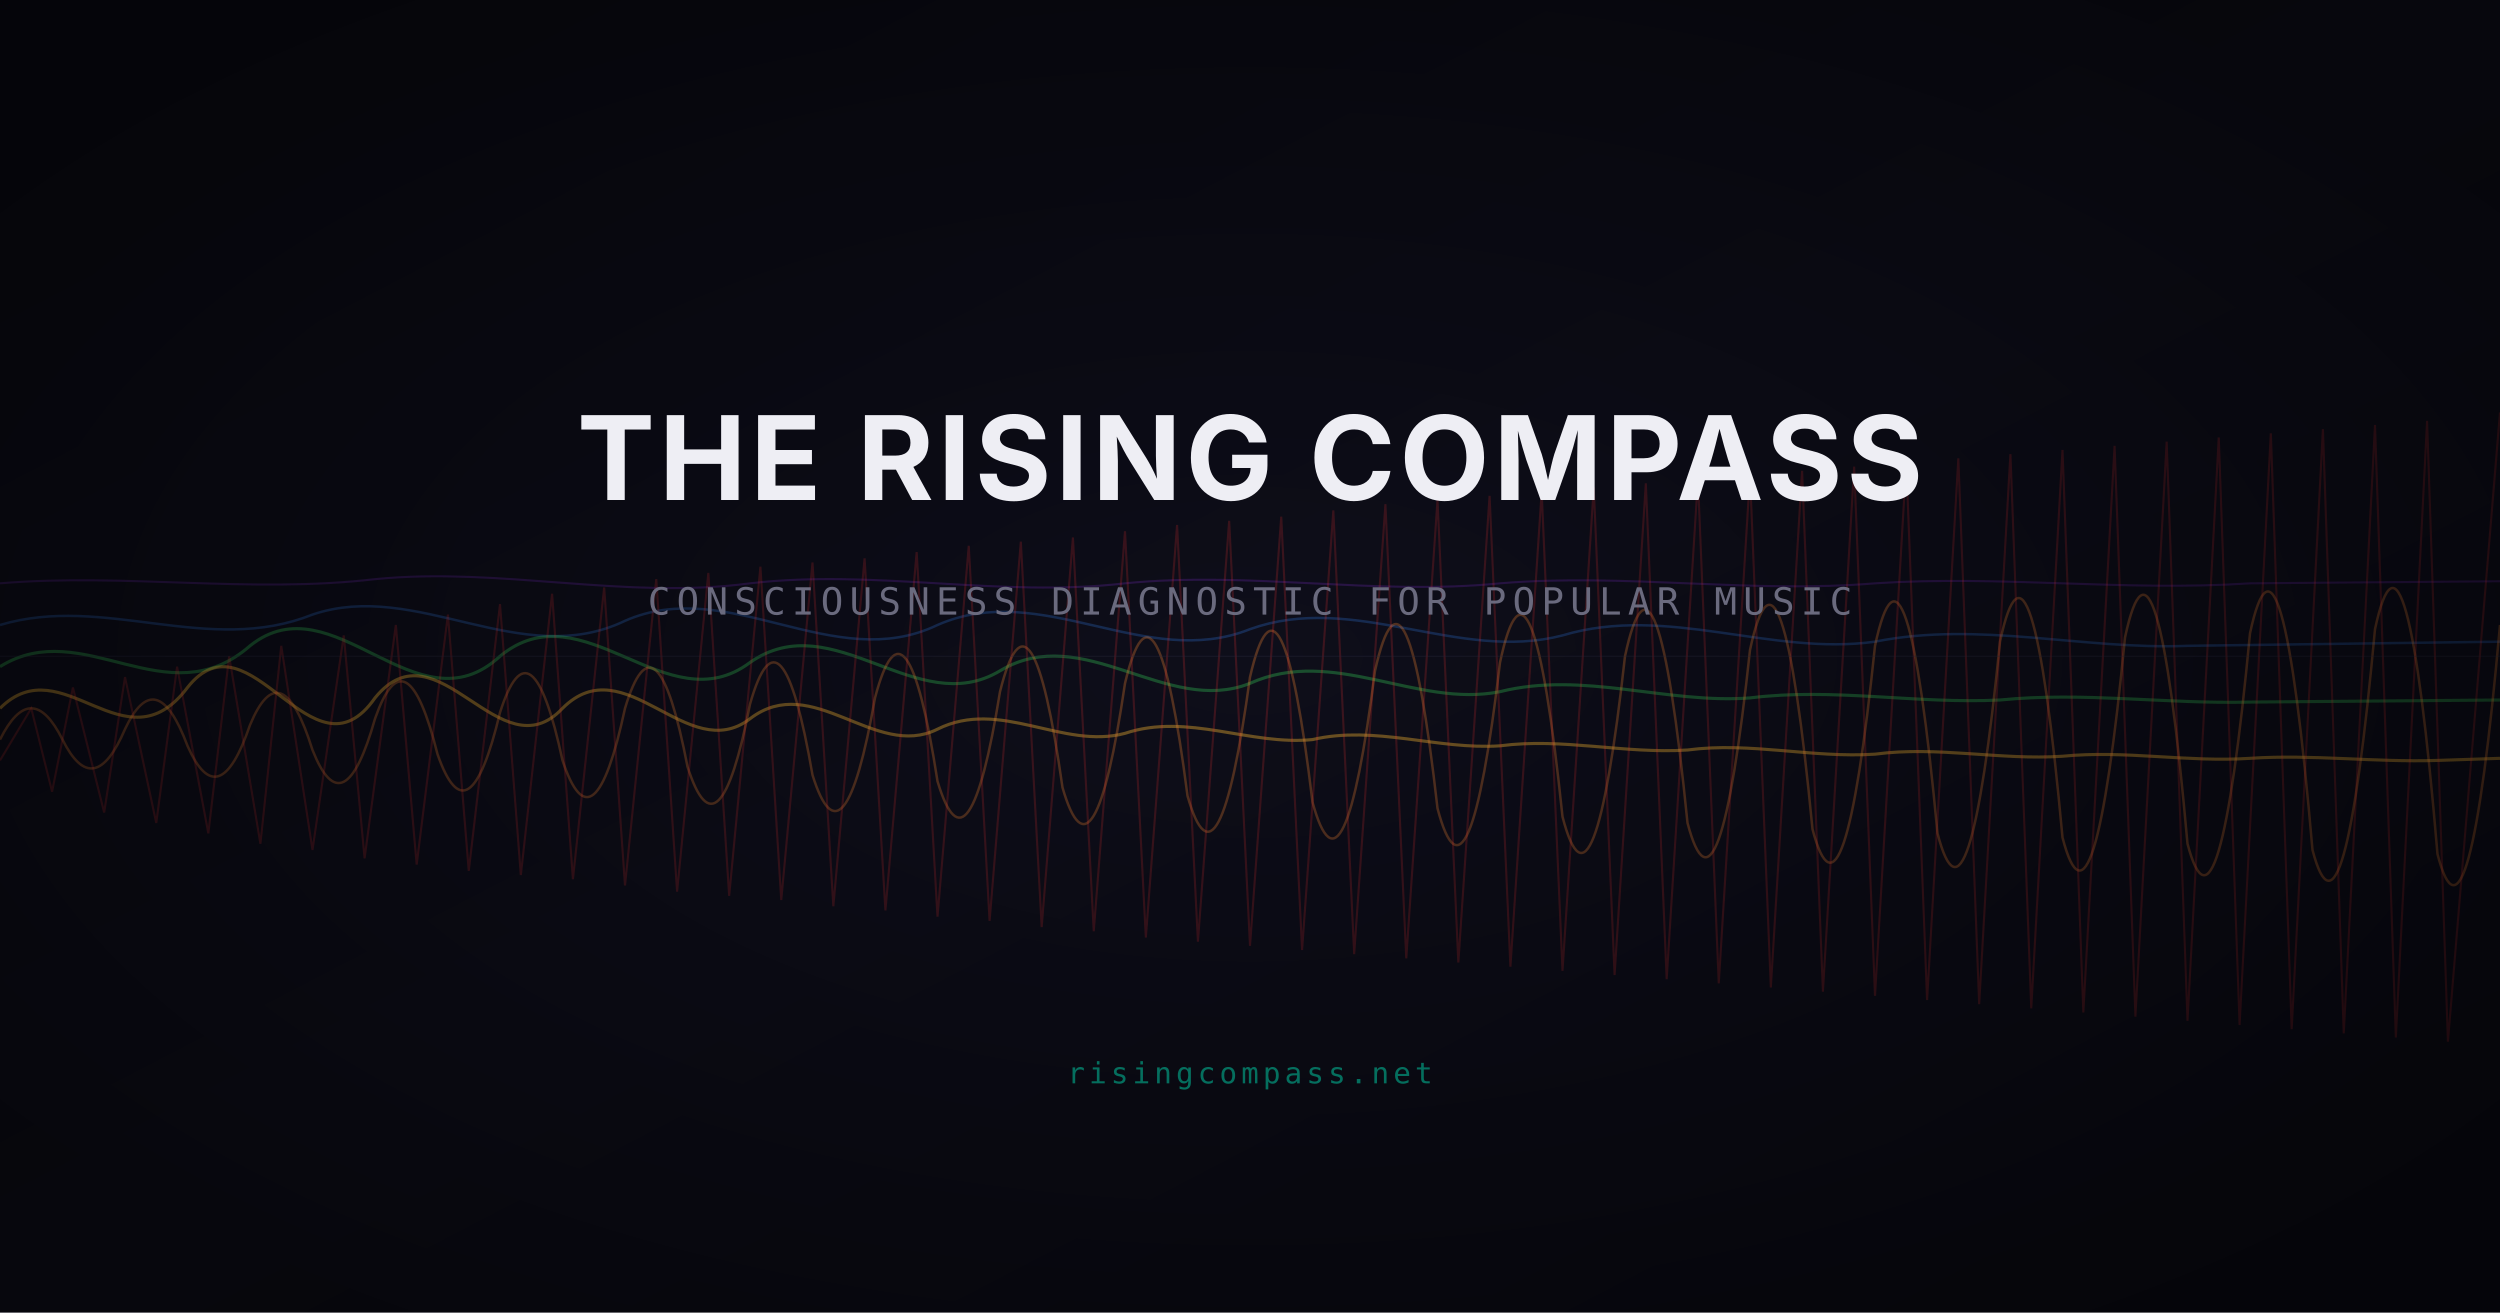
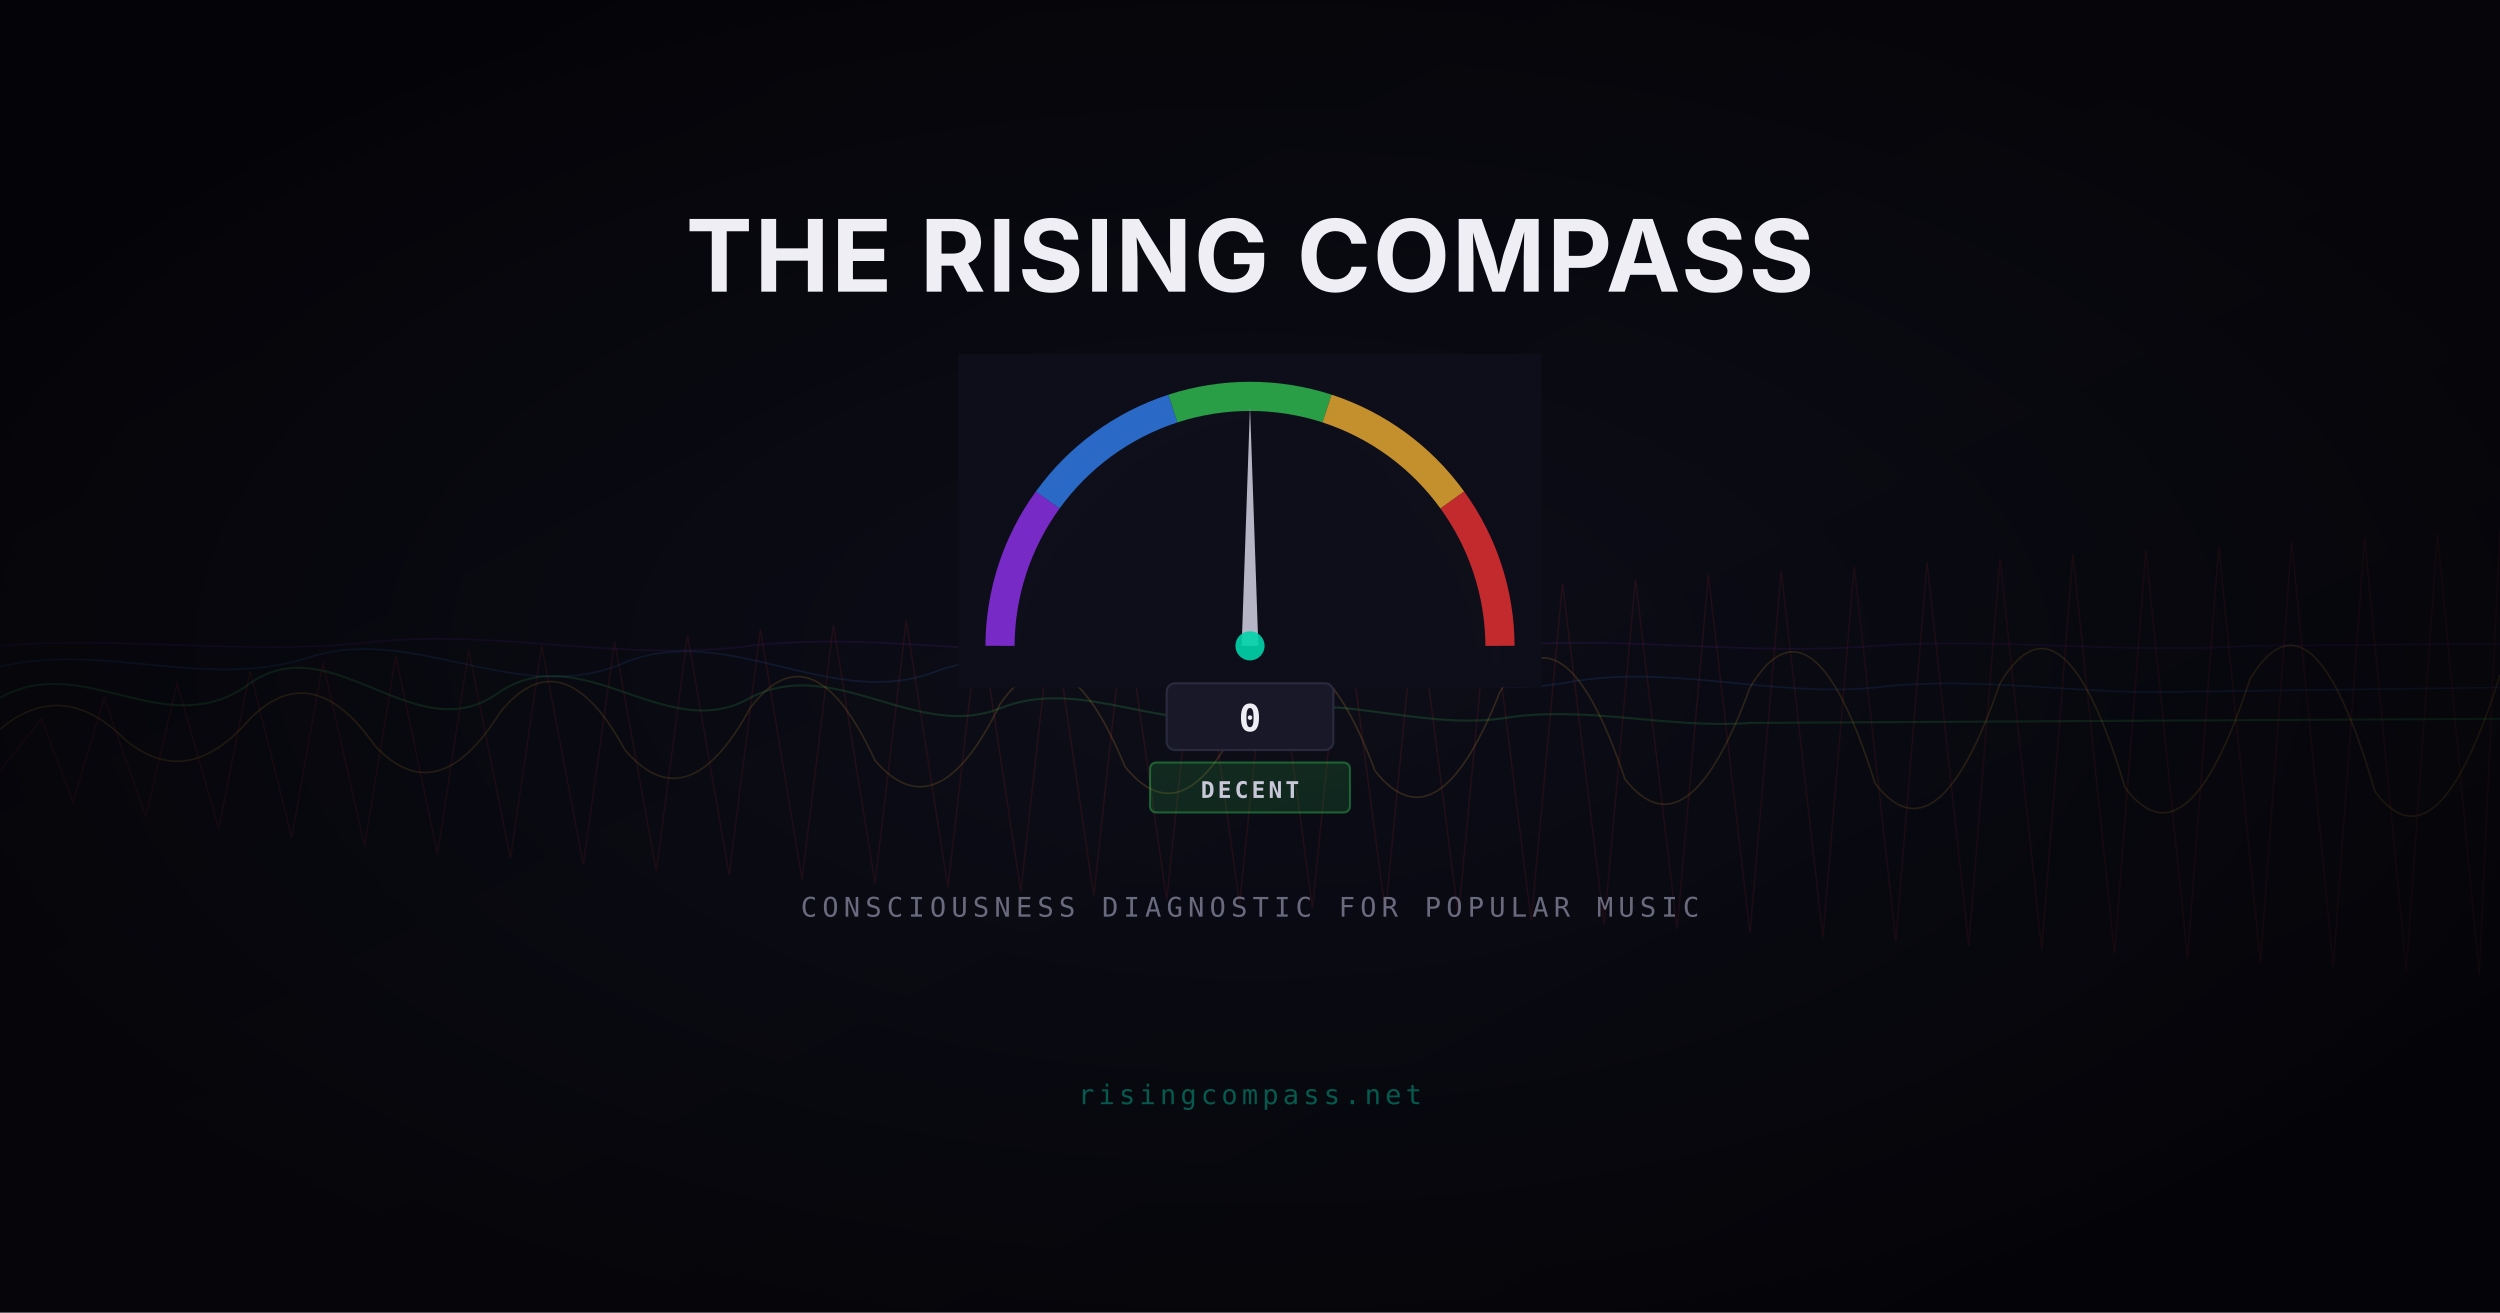
<svg xmlns="http://www.w3.org/2000/svg" width="1200" height="630" viewBox="0 0 1200 630">
  <defs>
    <linearGradient id="bg" x1="0" y1="0" x2="1" y2="1">
      <stop offset="0%" stop-color="#0a0a14" />
      <stop offset="50%" stop-color="#0e0e1a" />
      <stop offset="100%" stop-color="#0a0a14" />
    </linearGradient>
-     <radialGradient id="vignette" cx="50%" cy="50%" r="60%">
+     <radialGradient id="vignette" cx="50%" cy="50%" r="55%">
      <stop offset="0%" stop-color="transparent" />
-       <stop offset="100%" stop-color="rgba(0,0,0,0.5)" />
+       <stop offset="100%" stop-color="rgba(0,0,0,0.6)" />
    </radialGradient>
    <filter id="glow">
-       <feGaussianBlur stdDeviation="2" result="blur" />
+       <feGaussianBlur stdDeviation="3" result="blur" />
+       <feMerge>
+         <feMergeNode in="blur" />
+         <feMergeNode in="SourceGraphic" />
+       </feMerge>
+     </filter>
+     <filter id="glow-soft">
+       <feGaussianBlur stdDeviation="6" result="blur" />
      <feMerge>
        <feMergeNode in="blur" />
        <feMergeNode in="SourceGraphic" />
      </feMerge>
    </filter>
  </defs>
  <rect width="1200" height="630" fill="url(#bg)" />
-   <path d="M0,280 C60,275 120,285 180,278 C240,272 300,288 360,280 C420,273 480,287 540,280 C600,274 660,286 720,280 C780,275 840,285 900,280 C960,276 1020,284 1080,280 L1200,279" fill="none" stroke="#9933ff" stroke-width="1" opacity="0.2" />
-   <path d="M0,300 C50,285 100,315 150,295 C200,278 250,322 300,298 C350,276 400,324 450,300 C500,278 550,322 600,302 C650,284 700,318 750,305 C800,290 850,315 900,308 C950,298 1000,312 1050,310 L1200,308" fill="none" stroke="#3388ff" stroke-width="1.2" opacity="0.25" />
-   <path d="M0,320 C40,295 80,345 120,310 C160,278 200,352 240,315 C280,282 320,348 360,318 C400,290 440,346 480,322 C520,298 560,344 600,328 C640,310 680,340 720,332 C760,322 800,338 840,335 C880,330 920,338 960,336 C1000,332 1040,338 1080,337 L1200,336" fill="none" stroke="#33cc55" stroke-width="1.5" opacity="0.35" />
-   <path d="M0,340 C30,310 60,370 90,330 C120,292 150,378 180,335 C210,298 240,372 270,340 C300,310 330,368 360,345 C390,322 420,365 450,350 C480,335 510,360 540,352 C570,342 600,358 630,355 C660,348 690,360 720,358 C750,354 780,362 810,360 C840,356 870,364 900,362 C930,358 960,365 990,363 C1020,360 1050,366 1080,364 C1110,362 1140,366 1170,365 L1200,364" fill="none" stroke="#ffbb33" stroke-width="1.5" opacity="0.4" />
-   <path d="M0,355 Q15,325 30,355 Q45,385 60,350 Q75,318 90,358 Q105,392 120,348 Q135,312 150,360 Q165,398 180,345 Q195,302 210,362 Q225,405 240,342 Q255,295 270,365 Q285,410 300,340 Q315,290 330,368 Q345,415 360,338 Q375,285 390,372 Q405,420 420,335 Q435,278 450,375 Q465,425 480,332 Q495,272 510,378 Q525,430 540,328 Q555,265 570,382 Q585,435 600,325 Q615,260 630,385 Q645,440 660,322 Q675,255 690,388 Q705,445 720,318 Q735,248 750,392 Q765,450 780,315 Q795,245 810,395 Q825,452 840,312 Q855,242 870,398 Q885,455 900,310 Q915,240 930,400 Q945,458 960,308 Q975,238 990,402 Q1005,460 1020,306 Q1035,236 1050,405 Q1065,462 1080,304 Q1095,234 1110,408 Q1125,465 1140,302 Q1155,232 1170,410 Q1185,468 1200,300" fill="none" stroke="#ff8833" stroke-width="1.2" opacity="0.3" />
-   <path d="M0,365 L15,340 L25,380 L35,330 L50,390 L60,325 L75,395 L85,320 L100,400 L110,315 L125,405 L135,310 L150,408 L165,305 L175,412 L190,300 L200,415 L215,295 L225,418 L240,290 L250,420 L265,285 L275,422 L290,282 L300,425 L315,278 L325,428 L340,275 L350,430 L365,272 L375,432 L390,270 L400,435 L415,268 L425,437 L440,265 L450,440 L465,262 L475,442 L490,260 L500,445 L515,258 L525,447 L540,255 L550,450 L565,252 L575,452 L590,250 L600,454 L615,248 L625,456 L640,245 L650,458 L665,242 L675,460 L690,240 L700,462 L715,238 L725,464 L740,236 L750,466 L765,234 L775,468 L790,232 L800,470 L815,230 L825,472 L840,228 L850,474 L865,226 L875,476 L890,224 L900,478 L915,222 L925,480 L940,220 L950,482 L965,218 L975,484 L990,216 L1000,486 L1015,214 L1025,488 L1040,212 L1050,490 L1065,210 L1075,492 L1090,208 L1100,494 L1115,206 L1125,496 L1140,204 L1150,498 L1165,202 L1175,500 L1200,198" fill="none" stroke="#ff3333" stroke-width="1" opacity="0.2" />
-   <line x1="0" y1="315" x2="1200" y2="315" stroke="#2a2a3e" stroke-width="0.5" opacity="0.4" />
+   <path d="M0,310 C60,305 120,315 180,308 C240,302 300,318 360,310 C420,303 480,317 540,310 C600,304 660,316 720,310 C780,305 840,315 900,310 C960,306 1020,314 1080,310 L1200,309" fill="none" stroke="#9933ff" stroke-width="0.8" opacity="0.12" />
+   <path d="M0,320 C50,308 100,332 150,315 C200,300 250,340 300,318 C350,298 400,342 450,322 C500,304 550,338 600,325 C650,312 700,336 750,328 C800,318 850,335 900,330 C950,324 1000,334 1050,332 L1200,330" fill="none" stroke="#3388ff" stroke-width="0.8" opacity="0.15" />
+   <path d="M0,335 C40,312 80,358 120,328 C160,300 200,362 240,332 C280,306 320,358 360,335 C400,314 440,356 480,340 C520,324 560,354 600,342 C640,332 680,350 720,345 C760,338 800,350 840,347 L1200,345" fill="none" stroke="#33cc55" stroke-width="1" opacity="0.2" />
+   <path d="M0,350 Q30,325 60,355 Q90,380 120,345 Q150,315 180,358 Q210,390 240,342 Q270,305 300,360 Q330,395 360,340 Q390,300 420,365 Q450,400 480,338 Q510,295 540,368 Q570,405 600,335 Q630,290 660,370 Q690,408 720,332 Q750,285 780,374 Q810,412 840,330 Q870,280 900,376 Q930,415 960,328 Q990,278 1020,378 Q1050,418 1080,326 Q1110,276 1140,380 Q1170,420 1200,324" fill="none" stroke="#ffbb33" stroke-width="0.8" opacity="0.18" />
+   <path d="M0,370 L20,345 L35,385 L50,335 L70,392 L85,328 L105,398 L120,322 L140,402 L155,318 L175,406 L190,315 L210,410 L225,312 L245,412 L260,310 L280,415 L295,308 L315,418 L330,305 L350,420 L365,302 L385,422 L400,300 L420,424 L435,298 L455,426 L470,296 L490,428 L505,294 L525,430 L540,292 L560,432 L575,290 L595,434 L610,288 L630,436 L645,286 L665,438 L680,284 L700,440 L715,282 L735,442 L750,280 L770,444 L785,278 L805,446 L820,276 L840,448 L855,274 L875,450 L890,272 L910,452 L925,270 L945,454 L960,268 L980,456 L995,266 L1015,458 L1030,264 L1050,460 L1065,262 L1085,462 L1100,260 L1120,464 L1135,258 L1155,466 L1170,256 L1190,468 L1200,254" fill="none" stroke="#ff3333" stroke-width="0.7" opacity="0.12" />
  <rect width="1200" height="630" fill="url(#vignette)" />
-   <text x="600" y="240" text-anchor="middle" font-family="'Inter','Segoe UI',sans-serif" font-weight="700" font-size="56" fill="#eeeef4" letter-spacing="2">THE RISING COMPASS</text>
-   <line x1="440" y1="260" x2="760" y2="260" stroke="#00d4aa" stroke-width="2" opacity="0.6" filter="url(#glow)" />
-   <text x="600" y="295" text-anchor="middle" font-family="'JetBrains Mono','Consolas',monospace" font-weight="400" font-size="18" fill="#6a6a7e" letter-spacing="3">CONSCIOUSNESS DIAGNOSTIC FOR POPULAR MUSIC</text>
-   <text x="600" y="520" text-anchor="middle" font-family="'JetBrains Mono','Consolas',monospace" font-weight="400" font-size="14" fill="#00d4aa" opacity="0.5" letter-spacing="2">risingcompass.net</text>
+   <path d="M 480,310 A 120,120 0 0,1 514.6,242.2" fill="none" stroke="#9933ff" stroke-width="16" stroke-linecap="butt" opacity="0.7" />
+   <path d="M 514.6,242.2 A 120,120 0 0,1 637.1,194.4" fill="none" stroke="#3388ff" stroke-width="16" stroke-linecap="butt" opacity="0.7" />
+   <path d="M 637.1,194.4 A 120,120 0 0,1 685.4,242.2" fill="none" stroke="#33cc55" stroke-width="16" stroke-linecap="butt" opacity="0.7" />
+   <path d="M 685.4,242.2 A 120,120 0 0,1 717.1,310" fill="none" stroke="#ffbb33" stroke-width="16" stroke-linecap="butt" opacity="0.7" />
+   <path d="M 717.1,310 A 120,120 0 0,1 720,310" fill="none" stroke="#ff3333" stroke-width="16" stroke-linecap="butt" opacity="0.7" />
+   <rect x="460" y="170" width="280" height="160" fill="#0e0e1a" opacity="0.99" />
+   <path d="M 480,310 A 120,120 0 0,1 502.9,240.0" fill="none" stroke="#9933ff" stroke-width="14" opacity="0.75" />
+   <path d="M 502.9,240.0 A 120,120 0 0,1 563.0,196.1" fill="none" stroke="#3388ff" stroke-width="14" opacity="0.75" />
+   <path d="M 563.0,196.1 A 120,120 0 0,1 637.0,196.1" fill="none" stroke="#33cc55" stroke-width="14" opacity="0.75" />
+   <path d="M 637.0,196.1 A 120,120 0 0,1 697.1,240.0" fill="none" stroke="#ffbb33" stroke-width="14" opacity="0.75" />
+   <path d="M 697.1,240.0 A 120,120 0 0,1 720,310" fill="none" stroke="#ff3333" stroke-width="14" opacity="0.75" />
+   <g transform="rotate(0, 600, 310)">
+     <polygon points="600,195 596,310 604,310" fill="#c8c8d8" opacity="0.9" />
+     <circle cx="600" cy="310" r="7" fill="#00d4aa" opacity="0.9" />
+   </g>
+   <rect x="560" y="328" width="80" height="32" rx="4" fill="#181828" stroke="#2a2a3e" stroke-width="1" />
+   <text x="600" y="351" text-anchor="middle" font-family="'JetBrains Mono',monospace" font-weight="700" font-size="18" fill="#eeeef4">0</text>
+   <rect x="552" y="366" width="96" height="24" rx="3" fill="#33cc55" fill-opacity="0.15" stroke="#33cc55" stroke-opacity="0.4" stroke-width="1" />
+   <text x="600" y="383" text-anchor="middle" font-family="'JetBrains Mono',monospace" font-weight="700" font-size="11" fill="#c8c8d8" letter-spacing="1.5">DECENT</text>
+   <text x="600" y="140" text-anchor="middle" font-family="'Inter','Segoe UI',sans-serif" font-weight="700" font-size="48" fill="#eeeef4" letter-spacing="1">THE RISING COMPASS</text>
+   <line x1="460" y1="156" x2="740" y2="156" stroke="#00d4aa" stroke-width="1.5" opacity="0.5" filter="url(#glow)" />
+   <text x="600" y="440" text-anchor="middle" font-family="'JetBrains Mono',monospace" font-weight="400" font-size="13" fill="#6a6a7e" letter-spacing="2.5">CONSCIOUSNESS DIAGNOSTIC FOR POPULAR MUSIC</text>
+   <text x="600" y="530" text-anchor="middle" font-family="'JetBrains Mono',monospace" font-weight="400" font-size="13" fill="#00d4aa" opacity="0.4" letter-spacing="2">risingcompass.net</text>
</svg>
